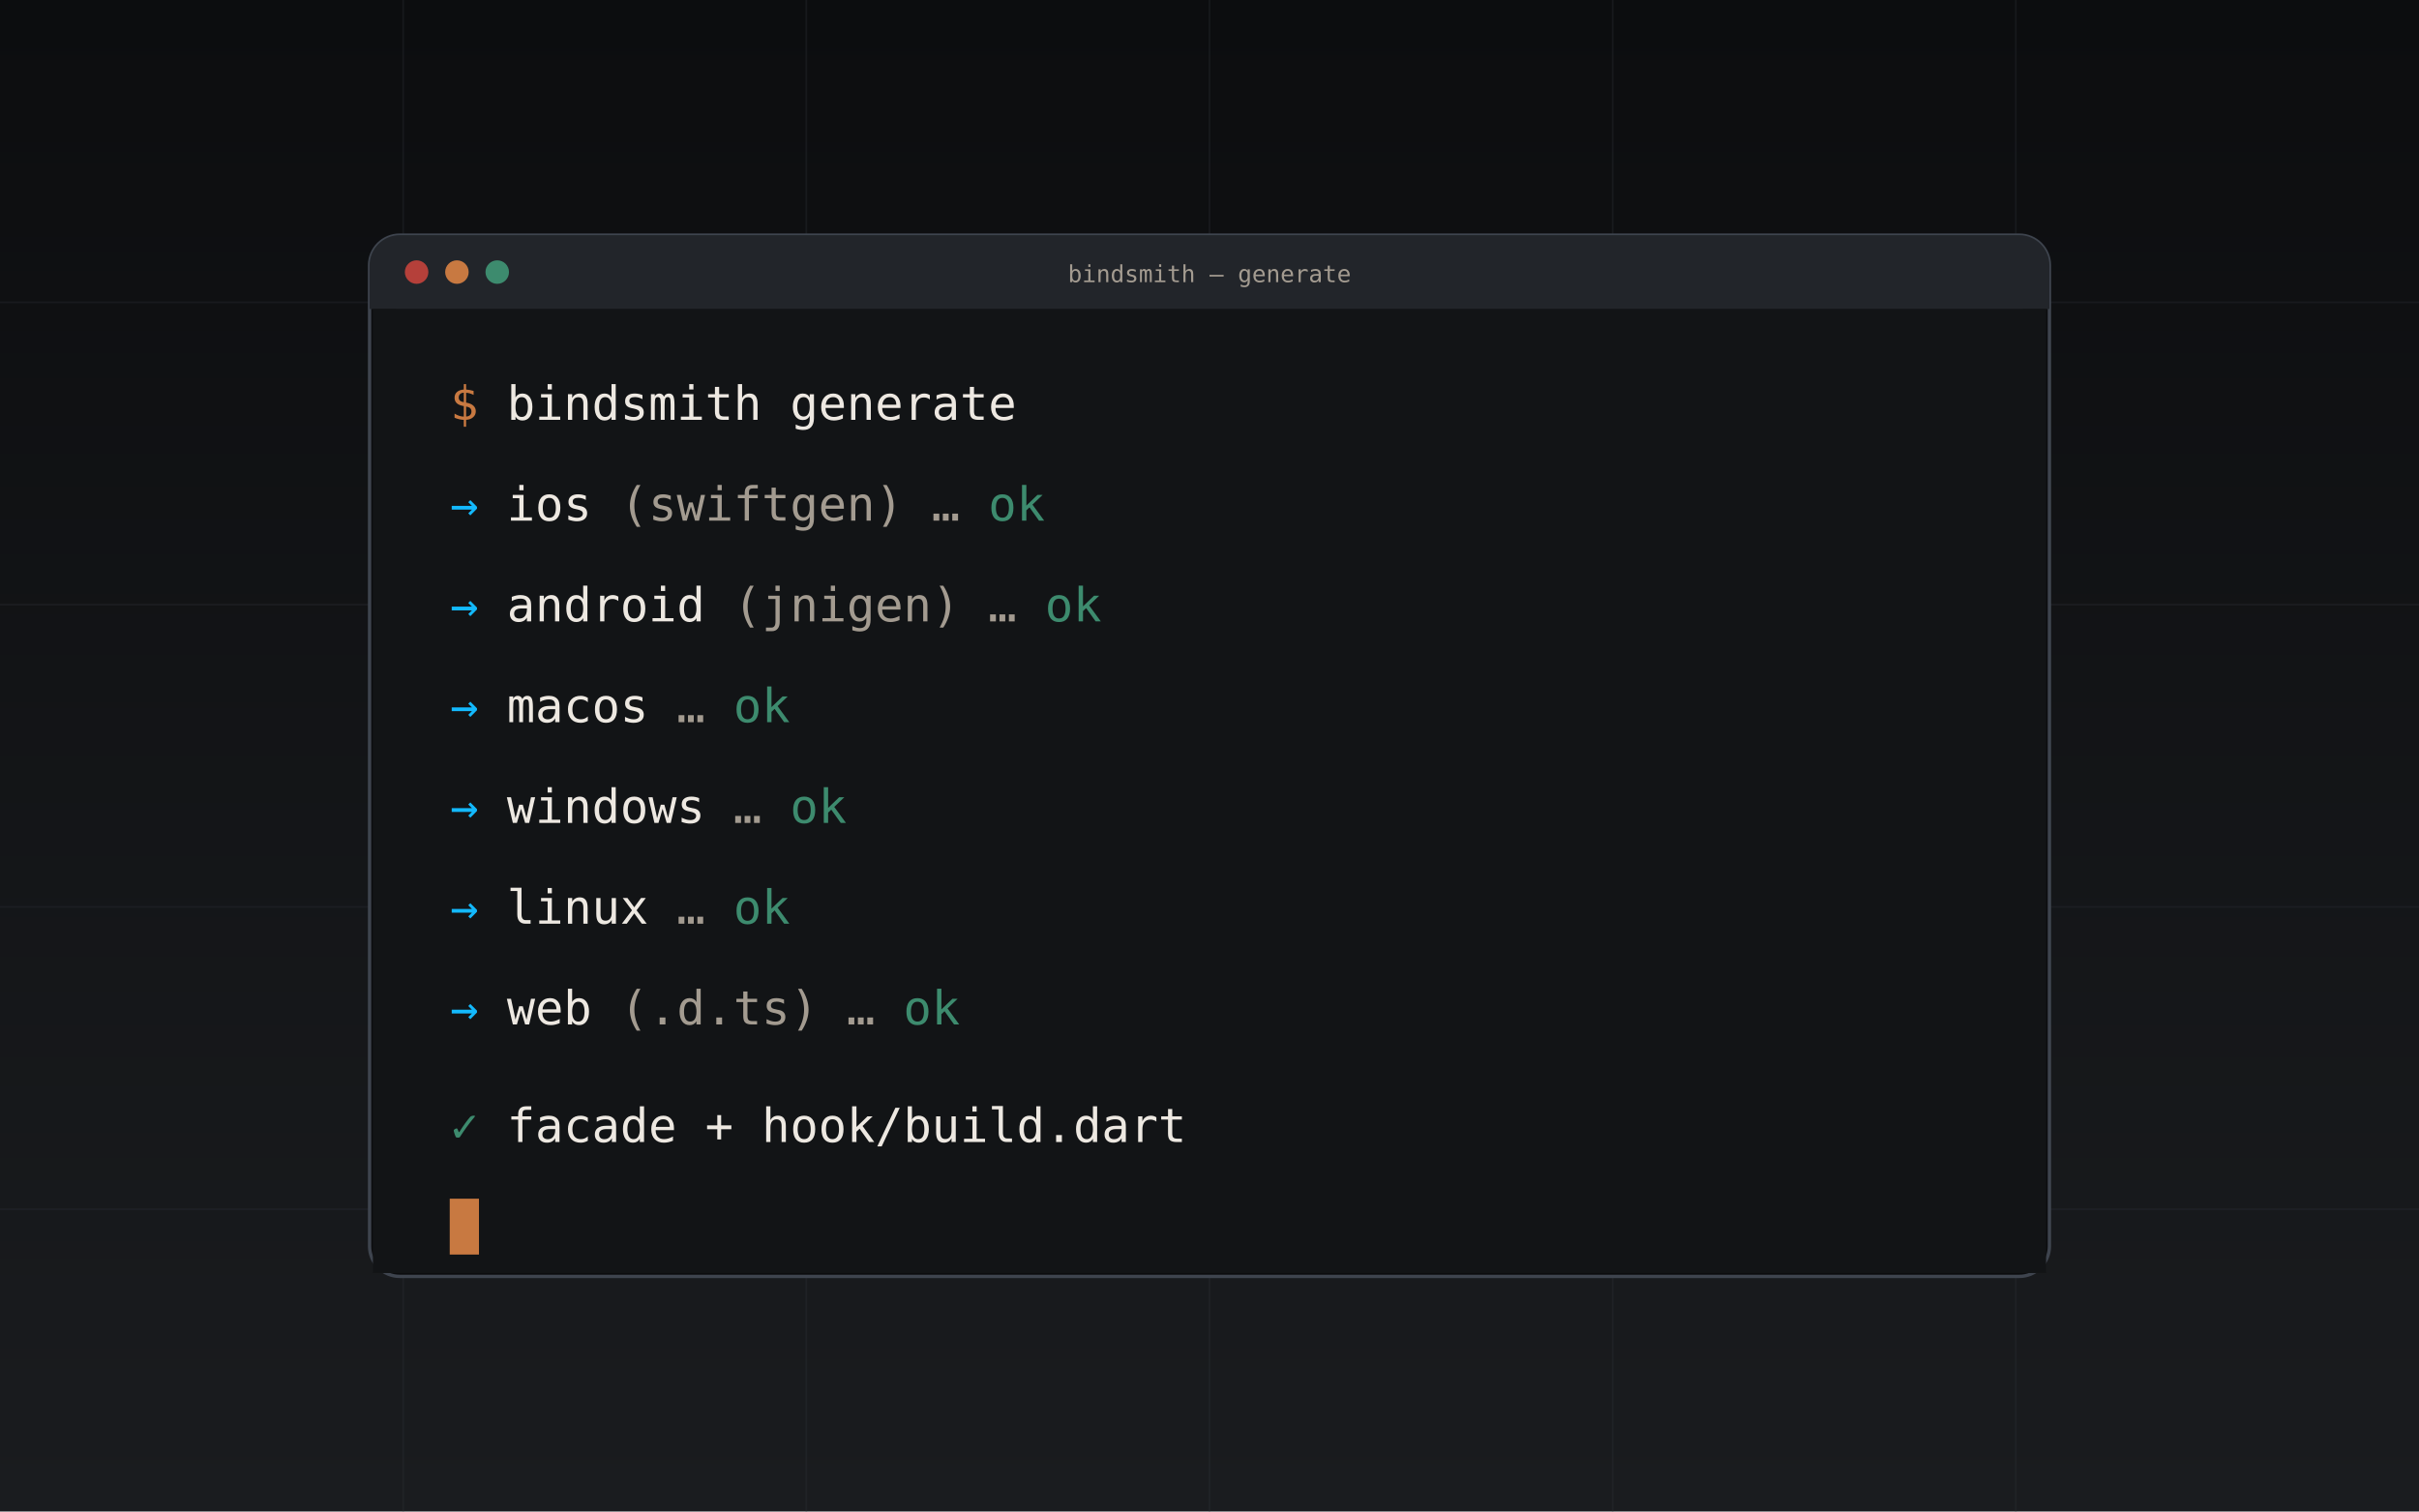
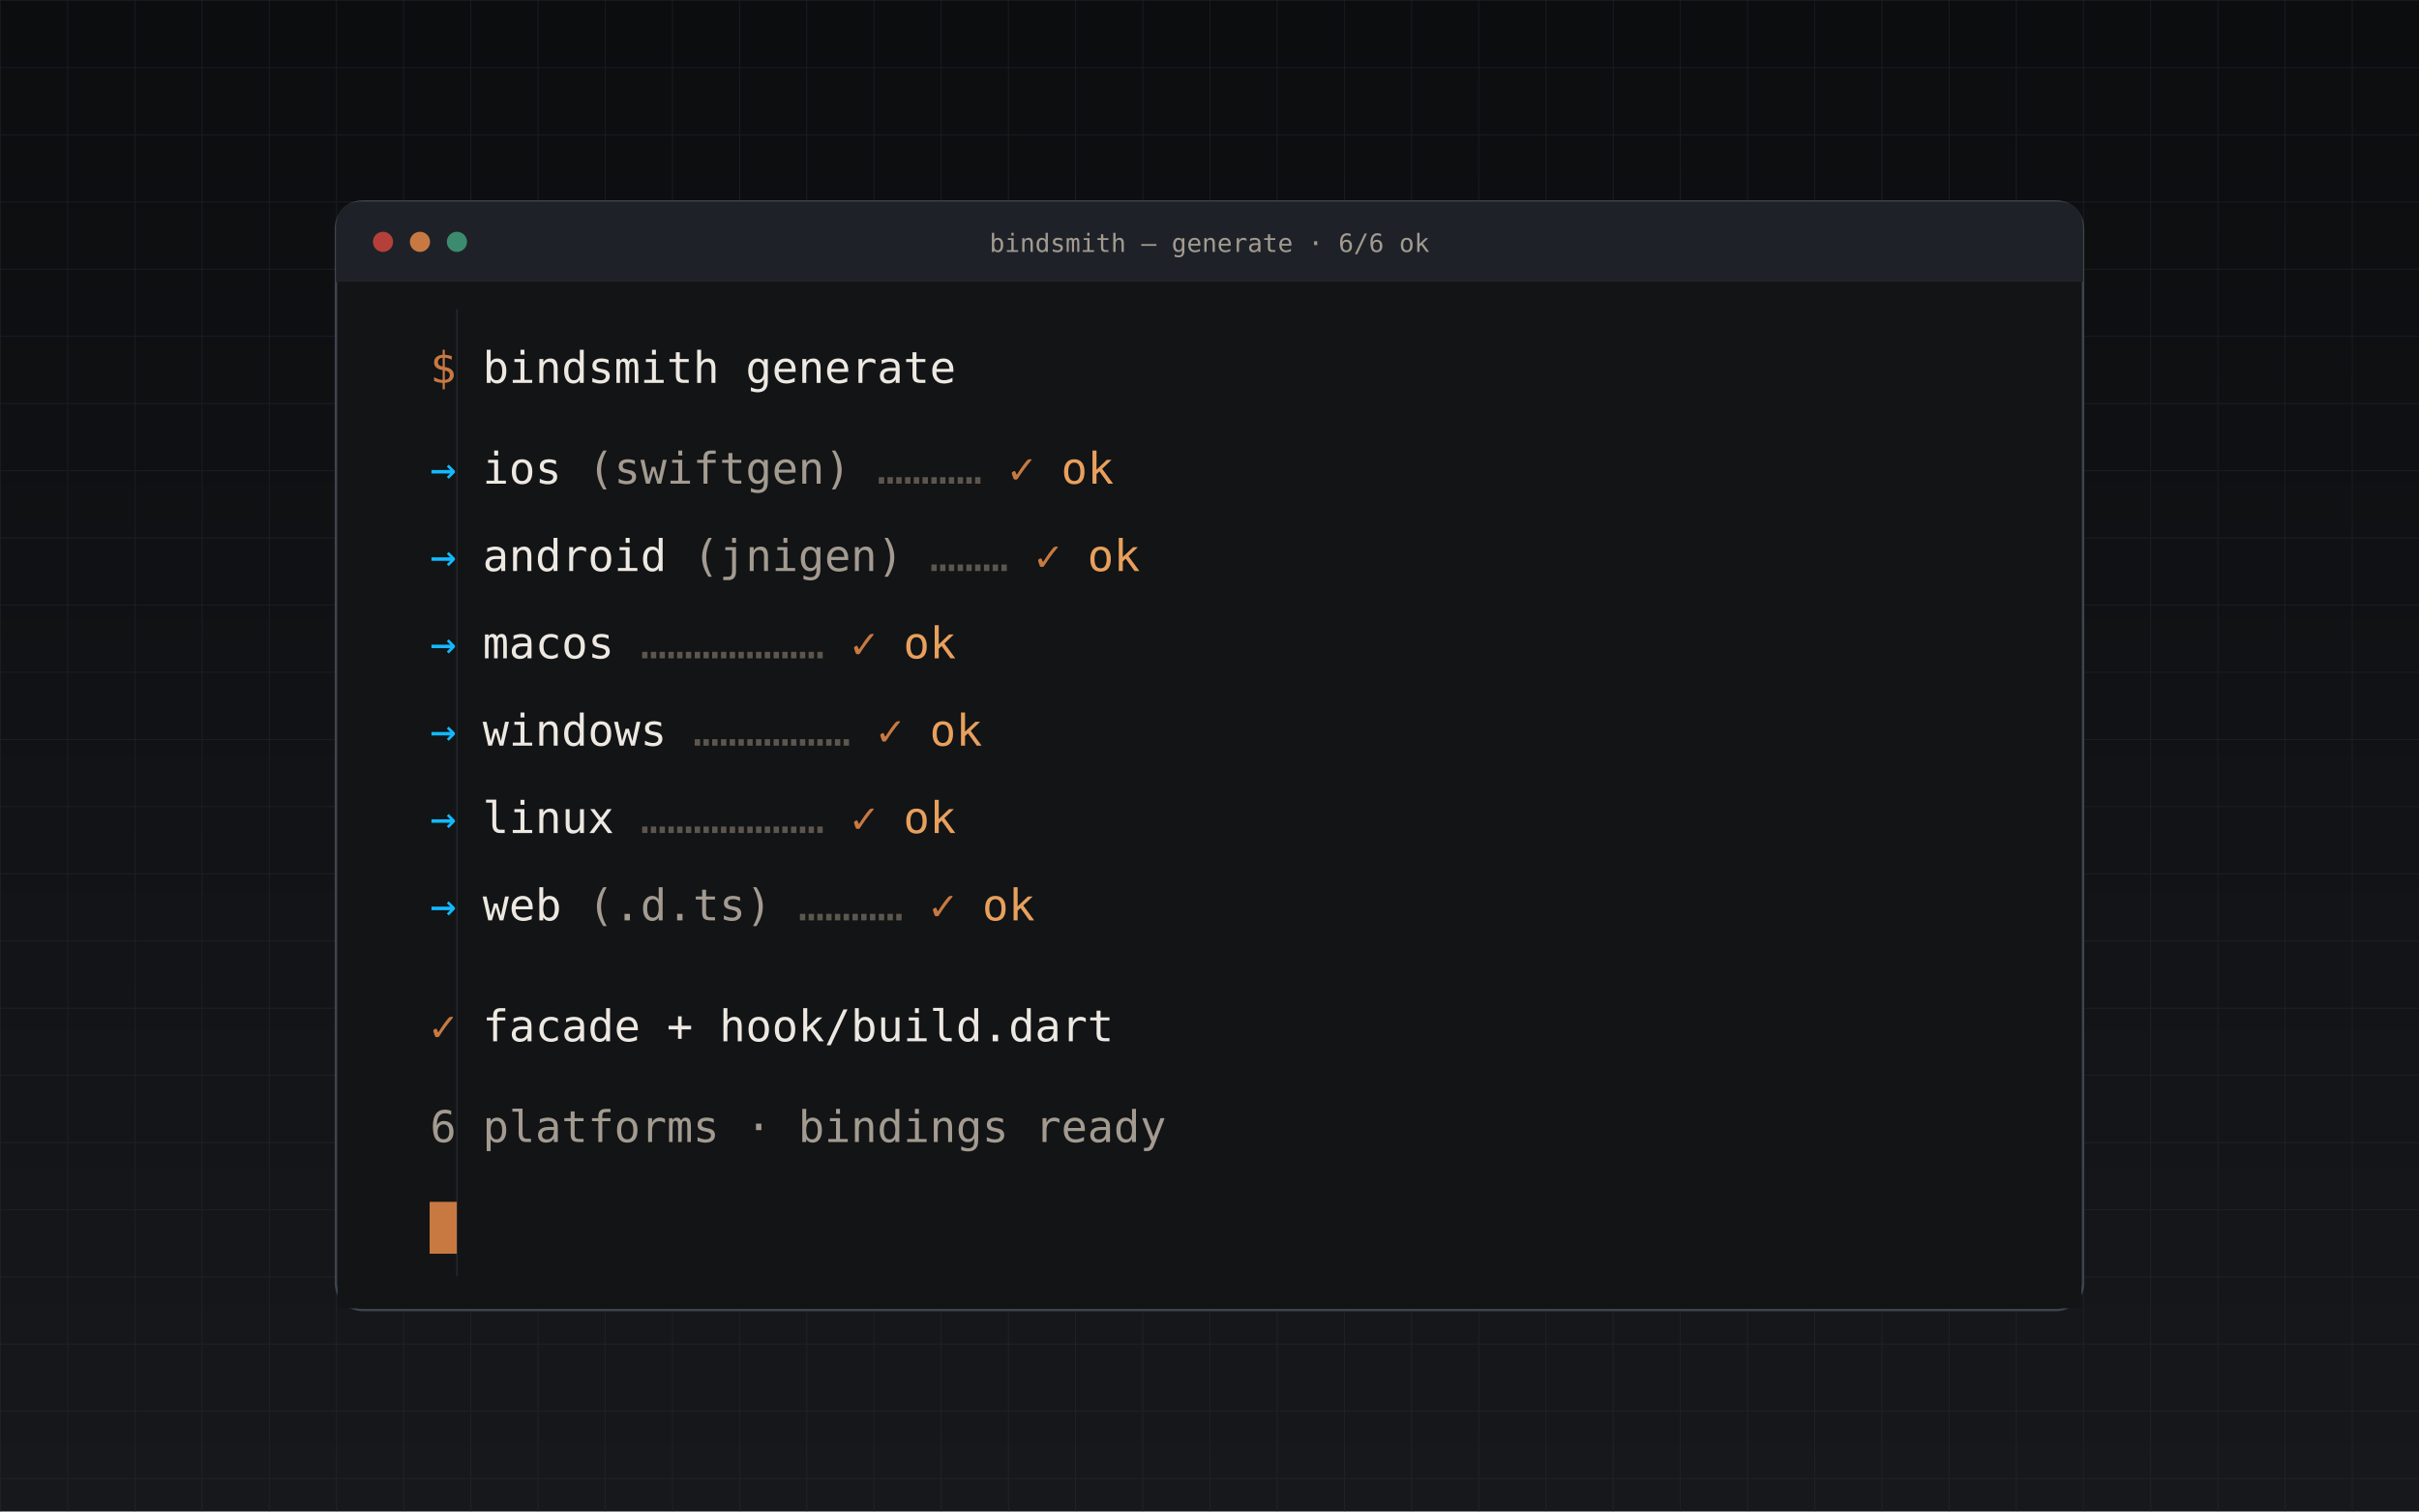
<svg xmlns="http://www.w3.org/2000/svg" viewBox="0 0 1440 900" role="img" aria-label="bindsmith generate terminal">
  <defs>
    <linearGradient id="desk" x1="0" y1="0" x2="0" y2="1">
      <stop offset="0%" stop-color="#0C0D0F" />
-       <stop offset="100%" stop-color="#1A1C1F" />
+       <stop offset="100%" stop-color="#16181C" />
    </linearGradient>
-     <filter id="soft" x="-5%" y="-5%" width="110%" height="110%">
-       <feGaussianBlur stdDeviation="0.6" />
-     </filter>
+     <pattern id="monoGrid" width="40" height="40" patternUnits="userSpaceOnUse">
+       <path d="M40 0 H0 V40" fill="none" stroke="#2A2E34" stroke-width="1" />
+     </pattern>
  </defs>
  <rect width="1440" height="900" fill="url(#desk)" />
-   <g stroke="#2A2E34" stroke-width="1" opacity="0.35">
-     <path d="M0 180 H1440 M0 360 H1440 M0 540 H1440 M0 720 H1440" />
-     <path d="M240 0 V900 M480 0 V900 M720 0 V900 M960 0 V900 M1200 0 V900" />
-   </g>
-   <g transform="translate(220 140)">
-     <rect width="1000" height="620" rx="18" fill="#0C0D0F" stroke="#3E444E" stroke-width="2" />
-     <rect width="1000" height="44" rx="18" fill="#22252A" />
-     <rect y="26" width="1000" height="18" fill="#22252A" />
-     <circle cx="28" cy="22" r="7" fill="#B5403A" />
-     <circle cx="52" cy="22" r="7" fill="#C87941" />
-     <circle cx="76" cy="22" r="7" fill="#3D8B6E" />
-     <text x="500" y="28" text-anchor="middle" font-family="IBM Plex Mono, ui-monospace, monospace" font-size="14" fill="#A39B90">bindsmith — generate</text>
-     <rect x="2" y="44" width="996" height="574" fill="#121416" />
-     <g font-family="IBM Plex Mono, ui-monospace, monospace" font-size="28" fill="#EDE8E1">
-       <text x="48" y="110">
+   <rect width="1440" height="900" fill="url(#monoGrid)" opacity="0.45" />
+   <g transform="translate(200 120)">
+     <rect width="1040" height="660" rx="16" fill="#0C0D0F" stroke="#3E444E" stroke-width="1.5" />
+     <path d="M0 16 Q0 0 16 0 H1024 Q1040 0 1040 16 V48 H0 Z" fill="#1E2228" />
+     <circle cx="28" cy="24" r="6" fill="#B5403A" />
+     <circle cx="50" cy="24" r="6" fill="#C87941" />
+     <circle cx="72" cy="24" r="6" fill="#3D8B6E" />
+     <text x="520" y="30" text-anchor="middle" font-family="IBM Plex Mono, ui-monospace, monospace" font-size="15" fill="#A39B90">bindsmith — generate · 6/6 ok</text>
+     <rect x="1" y="48" width="1038" height="611" fill="#121416" />
+     <line x1="72" y1="64" x2="72" y2="640" stroke="#22252A" stroke-width="1" />
+     <g font-family="IBM Plex Mono, ui-monospace, monospace" font-size="26" fill="#EDE8E1">
+       <text x="56" y="108">
        <tspan fill="#C87941">$</tspan> bindsmith generate</text>
-       <text x="48" y="170">
+       <text x="56" y="168">
        <tspan fill="#13B9FD">→</tspan> ios <tspan fill="#A39B90">(swiftgen)</tspan>
-         <tspan fill="#A39B90">…</tspan>
-         <tspan fill="#3D8B6E">ok</tspan>
+         <tspan fill="#5C564E">…………</tspan>
+         <tspan fill="#C87941">✓</tspan>
+         <tspan fill="#E8A05C">ok</tspan>
      </text>
-       <text x="48" y="230">
+       <text x="56" y="220">
        <tspan fill="#13B9FD">→</tspan> android <tspan fill="#A39B90">(jnigen)</tspan>
-         <tspan fill="#A39B90">…</tspan>
-         <tspan fill="#3D8B6E">ok</tspan>
+         <tspan fill="#5C564E">………</tspan>
+         <tspan fill="#C87941">✓</tspan>
+         <tspan fill="#E8A05C">ok</tspan>
      </text>
-       <text x="48" y="290">
-         <tspan fill="#13B9FD">→</tspan> macos <tspan fill="#A39B90">…</tspan>
-         <tspan fill="#3D8B6E">ok</tspan>
+       <text x="56" y="272">
+         <tspan fill="#13B9FD">→</tspan> macos <tspan fill="#5C564E">…………………</tspan>
+         <tspan fill="#C87941">✓</tspan>
+         <tspan fill="#E8A05C">ok</tspan>
      </text>
-       <text x="48" y="350">
-         <tspan fill="#13B9FD">→</tspan> windows <tspan fill="#A39B90">…</tspan>
-         <tspan fill="#3D8B6E">ok</tspan>
+       <text x="56" y="324">
+         <tspan fill="#13B9FD">→</tspan> windows <tspan fill="#5C564E">………………</tspan>
+         <tspan fill="#C87941">✓</tspan>
+         <tspan fill="#E8A05C">ok</tspan>
      </text>
-       <text x="48" y="410">
-         <tspan fill="#13B9FD">→</tspan> linux <tspan fill="#A39B90">…</tspan>
-         <tspan fill="#3D8B6E">ok</tspan>
+       <text x="56" y="376">
+         <tspan fill="#13B9FD">→</tspan> linux <tspan fill="#5C564E">…………………</tspan>
+         <tspan fill="#C87941">✓</tspan>
+         <tspan fill="#E8A05C">ok</tspan>
      </text>
-       <text x="48" y="470">
+       <text x="56" y="428">
        <tspan fill="#13B9FD">→</tspan> web <tspan fill="#A39B90">(.d.ts)</tspan>
-         <tspan fill="#A39B90">…</tspan>
-         <tspan fill="#3D8B6E">ok</tspan>
+         <tspan fill="#5C564E">…………</tspan>
+         <tspan fill="#C87941">✓</tspan>
+         <tspan fill="#E8A05C">ok</tspan>
      </text>
-       <text x="48" y="540">
-         <tspan fill="#3D8B6E">✓</tspan> facade + hook/build.dart</text>
-       <text x="48" y="600" fill="#C87941">█</text>
+       <text x="56" y="500">
+         <tspan fill="#C87941">✓</tspan> facade + hook/build.dart</text>
+       <text x="56" y="560" fill="#A39B90">6 platforms · bindings ready</text>
+       <text x="56" y="620" fill="#C87941">█</text>
    </g>
  </g>
</svg>
